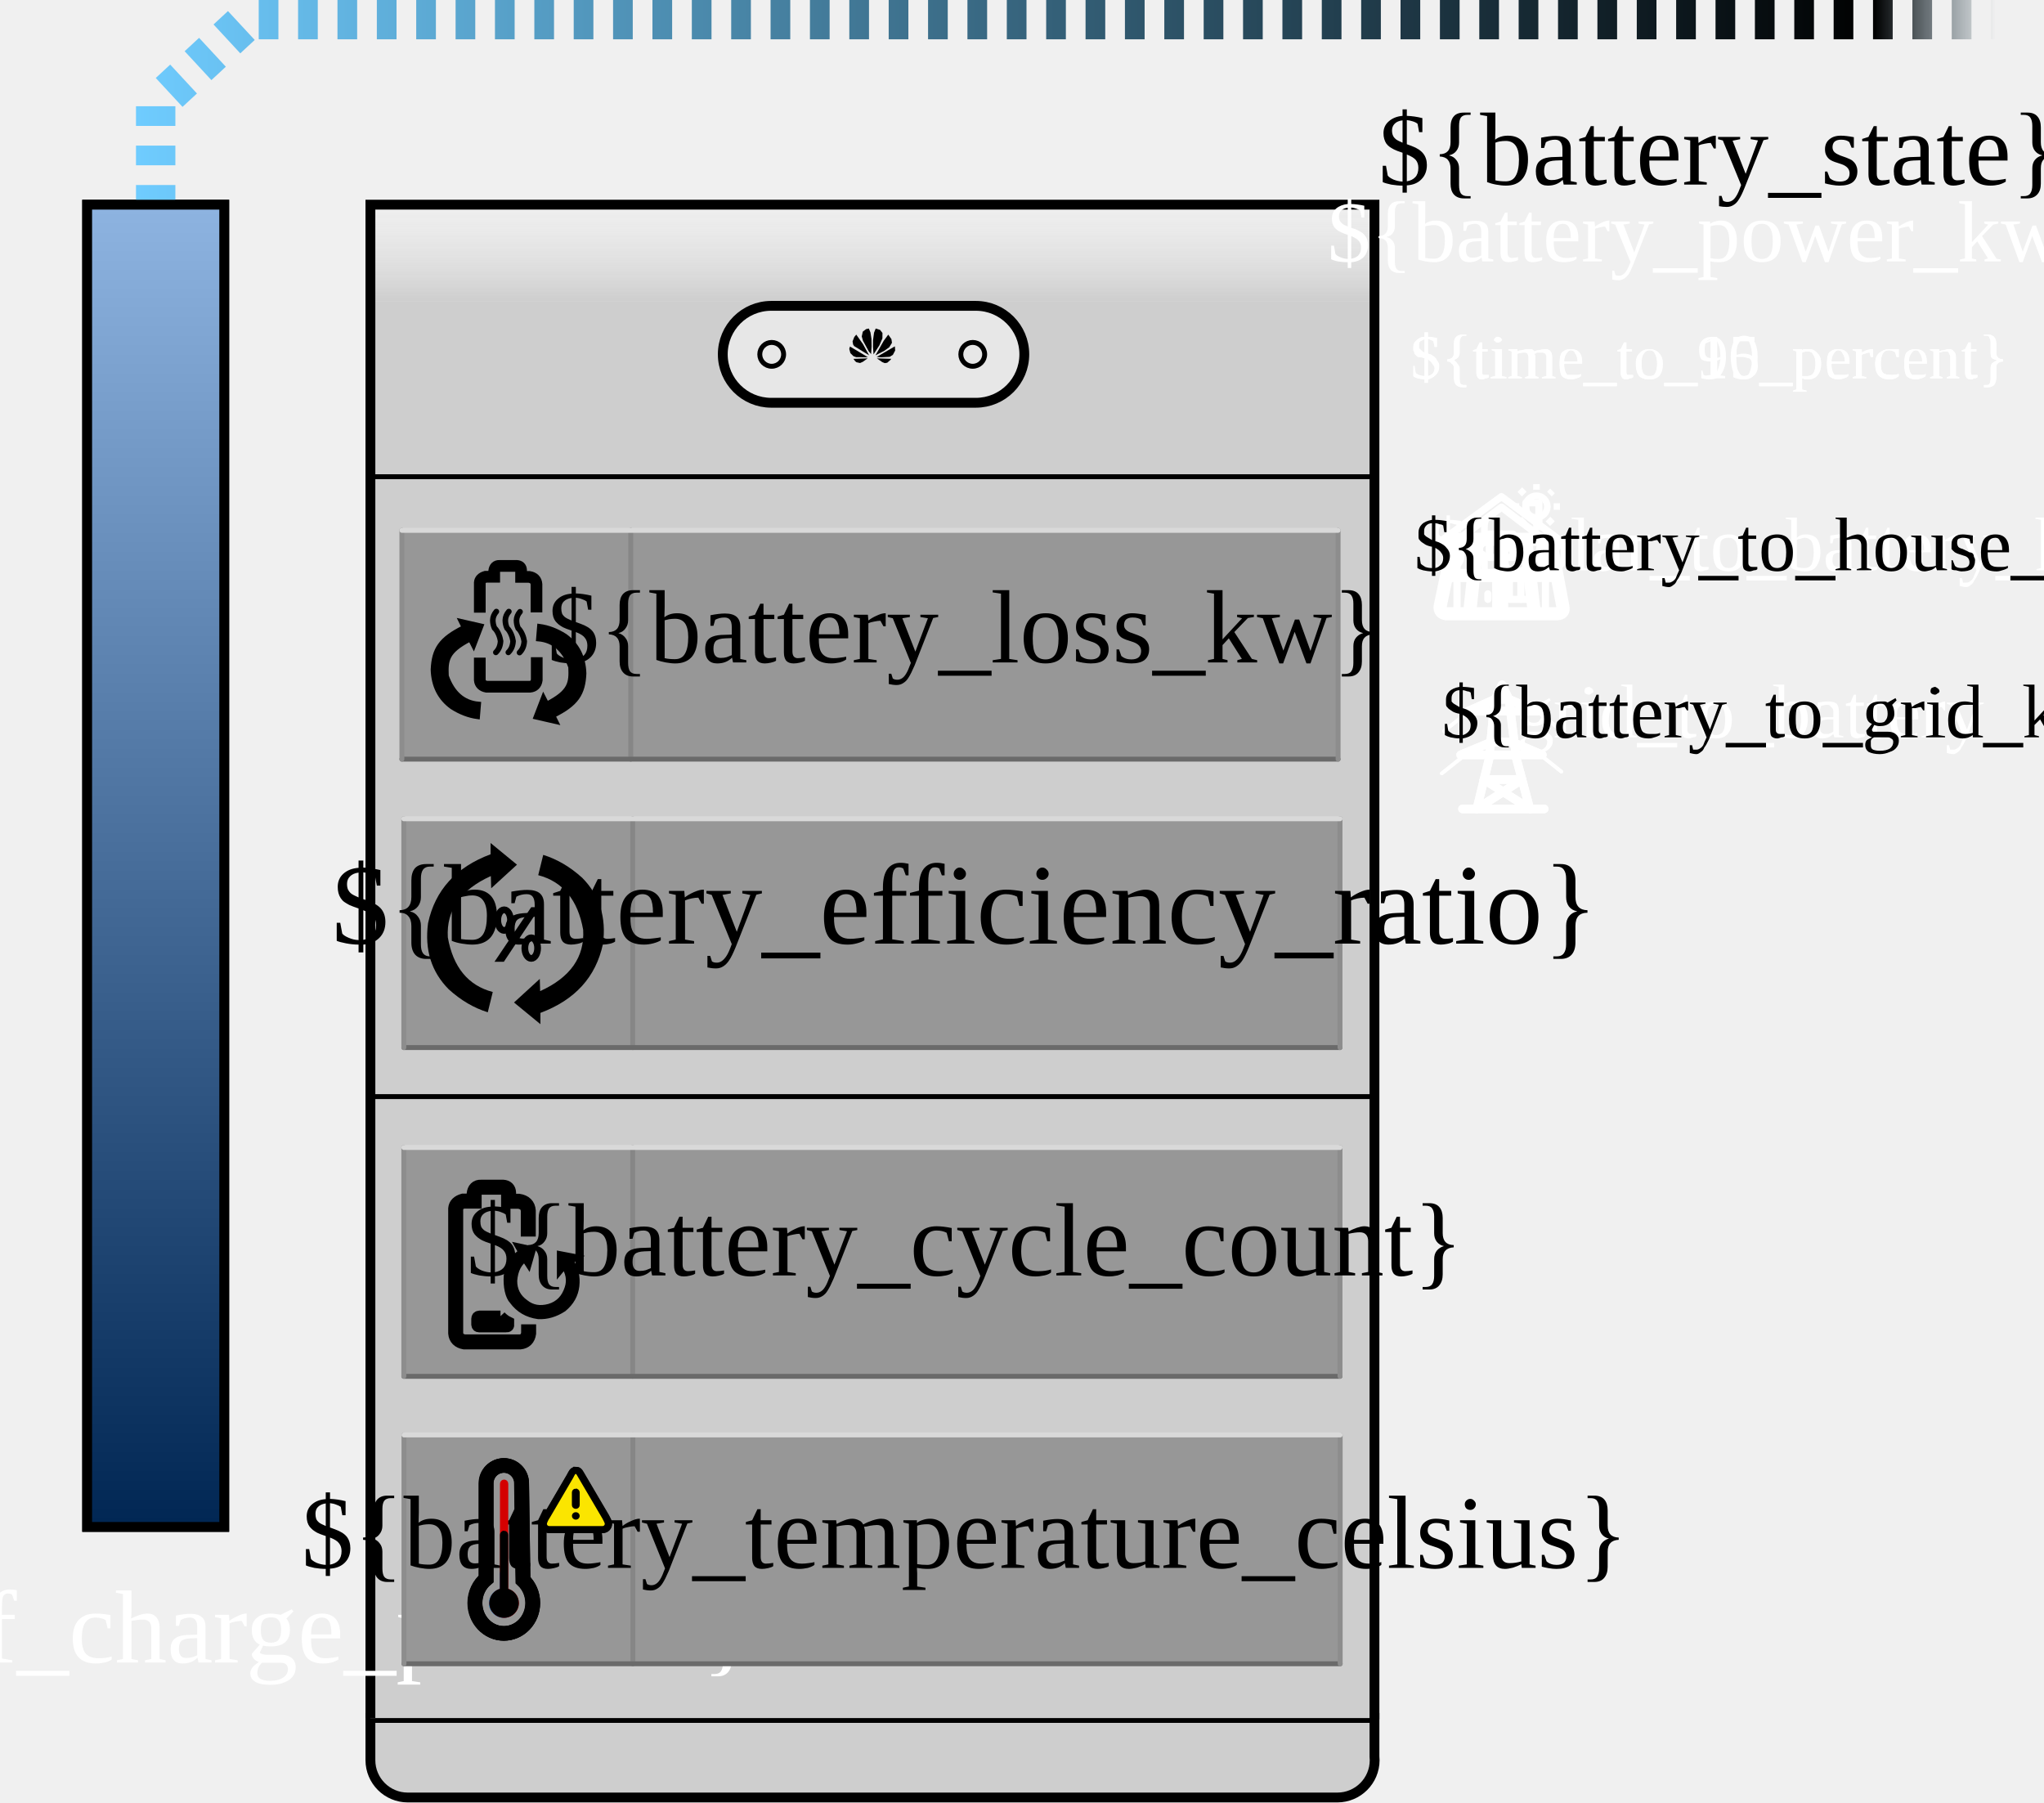
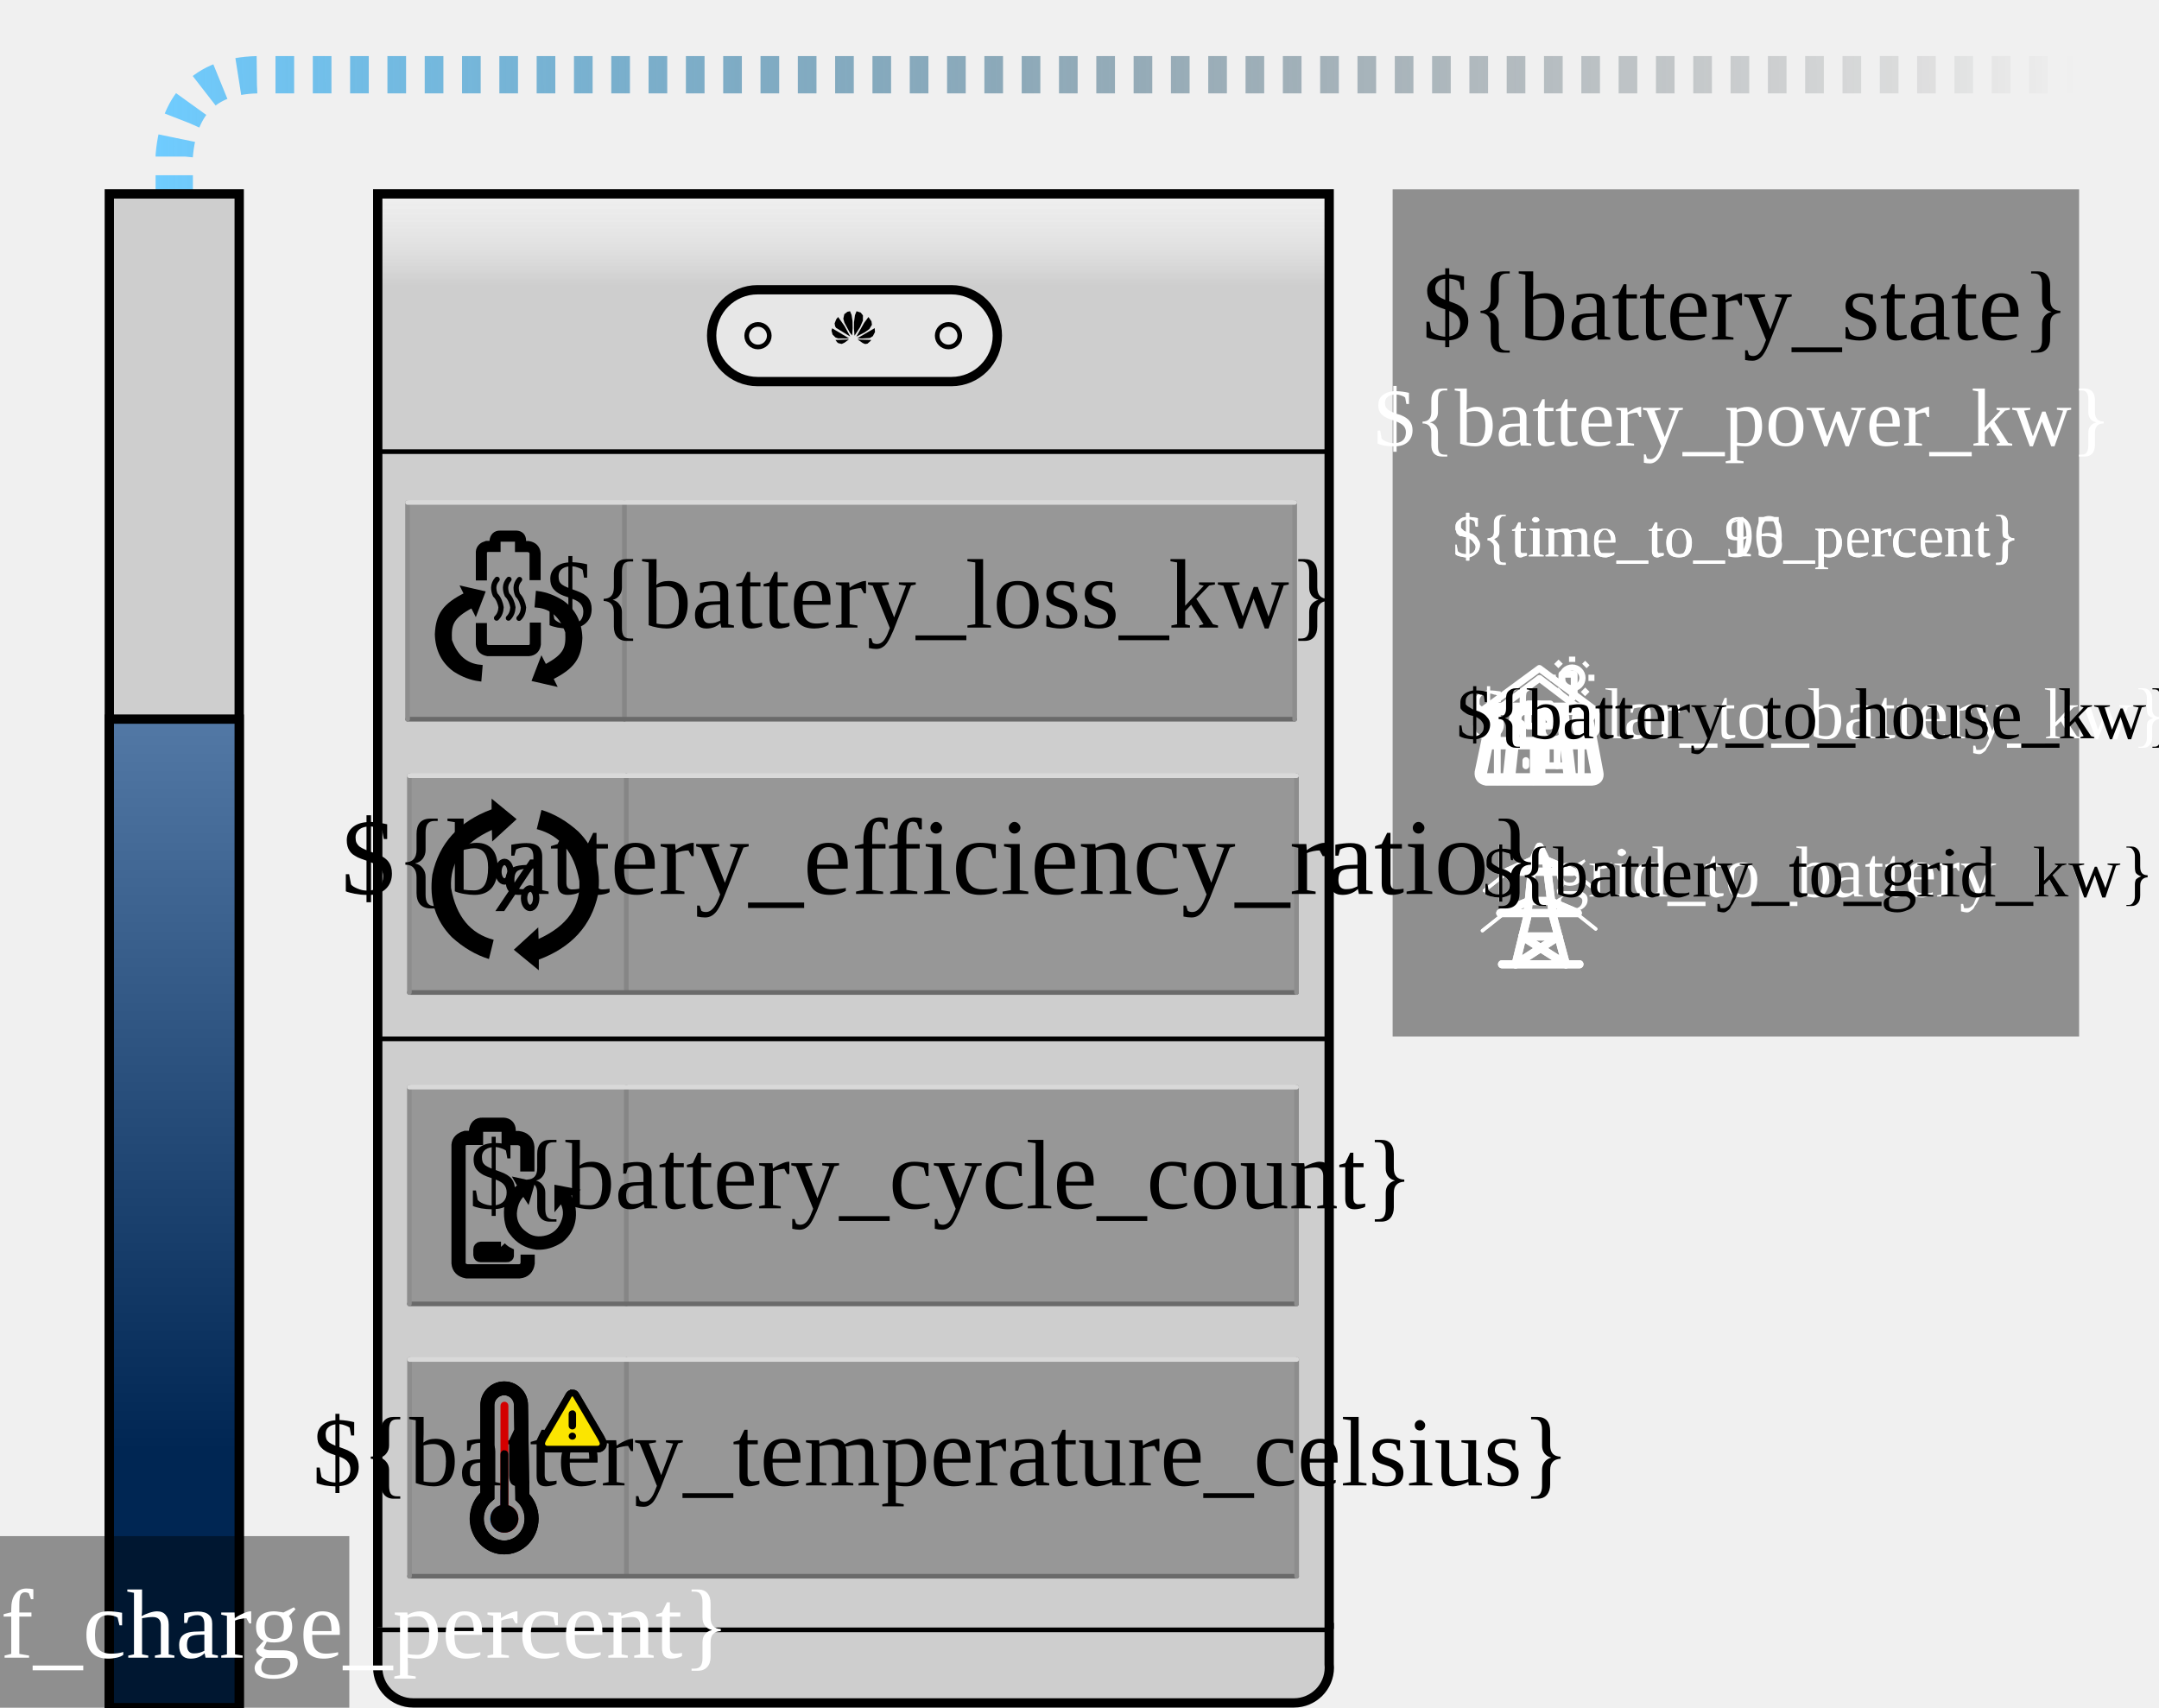
- <svg xmlns="http://www.w3.org/2000/svg" width="78.48" height="69.2" version="1.1" viewBox="0 0 96.656 112.24" xml:space="preserve">
+ <svg xmlns="http://www.w3.org/2000/svg" width="87.48" height="69.2" version="1.1" viewBox="0 0 107.74 112.24" xml:space="preserve">
  <defs>
    <linearGradient id="linearGradient32" x1="94.728" x2="94.728" y1="85.596" y2="84.488" gradientTransform="matrix(6.1178 0 0 6.1178 -436.57 -407.75)" gradientUnits="userSpaceOnUse">
      <stop stop-color="#cecece" offset="0" />
      <stop stop-color="#e7e7e7" stop-opacity="0" offset="1" />
    </linearGradient>
    <linearGradient id="linearGradient34" x1="85.574" x2="85.574" y1="90.628" y2="107.04" gradientTransform="matrix(6.1178 0 0 6.1178 -430.88 -462.32)" gradientUnits="userSpaceOnUse">
      <stop stop-color="#acd2ff" offset="0" />
      <stop stop-color="#002653" offset="1" />
    </linearGradient>
-     <linearGradient id="linearGradient82" x1="90.336" x2="206.13" y1="103.54" y2="103.54" gradientTransform="translate(5.6553)" gradientUnits="userSpaceOnUse">
+     <linearGradient id="linearGradient82" x1="90.336" x2="216.59" y1="103.54" y2="102.81" gradientTransform="translate(5.6553)" gradientUnits="userSpaceOnUse">
      <stop stop-color="#6fccff" offset="0" />
-       <stop offset=".935" />
-       <stop stop-color="#002234" stop-opacity="0" offset="1" />
+       <stop stop-opacity="0" offset="1" />
    </linearGradient>
  </defs>
  <g transform="translate(-102.84 -97.165)">
-     <g id="battery_charging" transform="matrix(4.4677 0 0 4.4677 -270.19 -301.04)" display="block">
+     <path d="m97.217 109.91v-2.525c0.301-3.558 2.212-5.328 5.731-5.31h119.3" fill="none" stroke="url(#linearGradient82)" stroke-dasharray="1.226, 1.226" stroke-linejoin="round" stroke-width="2.452" />
+     <rect x="177.29" y="109.61" width="45.114" height="55.687" fill-opacity=".405" />
+     <g id="battery_charging" transform="matrix(4.4677 0 0 4.4677 -264.31 -288.03)" display="block">
      <text id="time_to_90_percent" x="103.893" y="94.403" fill="#ffffff" font-size=".882px" stroke-linecap="round" stroke-width=".05" text-align="center" text-anchor="middle" xml:space="preserve">${time_to_90_percent}</text>
      <g transform="translate(-1.8769 9.2527)" fill="none" stroke="#fff">
        <g stroke-width=".183">
          <path d="m102.28 87.393h1.196c0.047 4e-3 0.078 0.035 0.093 0.093l0.16 0.849c0.013 0.061-0.014 0.093-0.081 0.096h-1.55c-0.059-0.011-0.086-0.045-0.081-0.1l0.182-0.866c6e-3 -0.041 0.034-0.065 0.081-0.072z" />
          <path d="m102.54 87.393-0.115 1.061" />
          <path d="m102.88 87.393-5e-3 1.038" />
          <path d="m103.21 87.393 0.122 1.038" />
          <path d="m102.11 87.898h1.539" />
        </g>
        <g stroke-width=".092">
          <circle cx="103.36" cy="86.938" r=".152" />
          <path d="m103.36 86.625v0.078" />
          <path d="m103.54 86.763 0.044-0.044" />
          <path d="m103.6 86.937h0.088" />
          <path d="m103.52 87.112 0.063 0.063" />
          <path d="m103.36 87.182v0.088" />
          <path d="m103.19 87.112-0.054 0.054" />
          <path d="m103.12 86.937h-0.085" />
          <path d="m103.19 86.763-0.062-0.062" />
        </g>
      </g>
      <g transform="translate(-3.4186 12.744)" fill="none" stroke="#fff" stroke-linecap="round" stroke-linejoin="round">
        <g stroke-width=".119">
          <path d="m103.87 87.66h1.139" />
          <path d="m104.81 87.66-0.19-0.708-0.102-0.82-0.097-0.202-0.102 0.22-0.079 0.817-0.17 0.694" />
          <path d="m104.7 87.251-0.631 0.409" />
          <path d="m104.81 87.66-0.641-0.409" />
          <path d="m104.7 87.251h-0.531" />
          <path d="m104.54 86.298h-0.234" />
          <path d="m104.52 86.132h-0.191" />
          <path d="m104.27 86.729-0.426 0.178h1.14l-0.417-0.178z" />
          <path d="m104.3 86.298h-0.352l0.374-0.166" />
          <path d="m104.54 86.298h0.369l-0.389-0.166" />
        </g>
        <g stroke-width=".05">
          <path d="m104.91 86.298 0.318 0.253" />
          <path d="m104.93 86.887 0.318 0.253" />
          <path d="m103.93 86.323-0.318 0.253" />
          <path d="m103.9 86.912-0.318 0.253" />
        </g>
      </g>
      <text id="solar_to_battery_kw" x="105.103" y="97.079" fill="#ffffff" font-size="1.058px" stroke-linecap="round" stroke-width=".05" text-align="center" text-anchor="middle" xml:space="preserve">${solar_to_battery_kw}</text>
      <text id="grid_to_battery_kw" x="105.103" y="99.406" fill="#ffffff" font-size="1.058px" stroke-linecap="round" stroke-width=".05" text-align="center" text-anchor="middle" xml:space="preserve">${grid_to_battery_kw}</text>
    </g>
-     <g id="battery_discharging" transform="matrix(4.4677 0 0 4.4677 -317.47 -301.04)" display="block" stroke-linecap="round">
+     <g id="battery_discharging" transform="matrix(4.4677 0 0 4.4677 -311.59 -288.03)" display="block" stroke-linecap="round">
      <text id="time_to_15_percent" x="114.476" y="94.403" fill="#ffffff" font-size=".882px" stroke-width=".05" text-align="center" text-anchor="middle" xml:space="preserve">${time_to_15_percent}</text>
-       <g transform="translate(9.9386 8.7752)" stroke="#fff" stroke-linejoin="round" stroke-width=".1">
-         <path d="m100.86 88.943h1.57" fill="#2c0" />
+       <g transform="translate(10.665 8.7752)" stroke="#fff" stroke-linejoin="round" stroke-width=".1">
+         <path d="m100.13 88.943h1.57" fill="#2c0" />
        <g fill="none">
-           <path d="m101.02 88.943v-1.055l-0.144 0.111-0.066-0.114 0.829-0.609 0.831 0.62-0.066 0.103-0.151-0.111v1.055" />
-           <path d="m101.02 87.888 0.62-0.465 0.612 0.465" />
-           <path d="m101.56 88.943v-0.55h-0.347v0.55" />
-           <rect x="101.47" y="87.798" width=".329" height=".326" />
-           <rect x="101.75" y="88.39" width=".326" height=".318" />
-           <path d="m101.45 88.632v0.076" />
-           <path d="m101.91 88.39v0.318" />
-           <path d="m101.64 87.798v0.326" />
-           <path d="m101.98 87.525v-0.163h0.181v0.298" />
+           <path d="m100.3 88.943v-1.055l-0.144 0.111-0.066-0.114 0.829-0.609 0.831 0.62-0.066 0.103-0.151-0.111v1.055" />
+           <path d="m100.3 87.888 0.62-0.465 0.612 0.465" />
+           <path d="m100.83 88.943v-0.55h-0.347v0.55" />
+           <rect x="100.75" y="87.798" width=".329" height=".326" />
+           <rect x="101.02" y="88.39" width=".326" height=".318" />
+           <path d="m100.72 88.632v0.076" />
+           <path d="m101.18 88.39v0.318" />
+           <path d="m100.91 87.798v0.326" />
+           <path d="m101.25 87.525v-0.163h0.181v0.298" />
        </g>
      </g>
      <g transform="translate(7.1647 12.744)" fill="none" stroke="#fff" stroke-linejoin="round">
        <g stroke-width=".119">
          <path d="m103.87 87.66h1.139" />
          <path d="m104.81 87.66-0.19-0.708-0.102-0.82-0.097-0.202-0.102 0.22-0.079 0.817-0.17 0.694" />
          <path d="m104.7 87.251-0.631 0.409" />
          <path d="m104.81 87.66-0.641-0.409" />
          <path d="m104.7 87.251h-0.531" />
          <path d="m104.54 86.298h-0.234" />
          <path d="m104.52 86.132h-0.191" />
          <path d="m104.27 86.729-0.426 0.178h1.14l-0.417-0.178z" />
          <path d="m104.3 86.298h-0.352l0.374-0.166" />
          <path d="m104.54 86.298h0.369l-0.389-0.166" />
        </g>
        <g stroke-width=".05">
          <path d="m104.91 86.298 0.318 0.253" />
          <path d="m104.93 86.887 0.318 0.253" />
          <path d="m103.93 86.323-0.318 0.253" />
          <path d="m103.9 86.912-0.318 0.253" />
        </g>
      </g>
      <text id="battery_to_house_kw" x="115.687" y="97.079" fill="#000000" font-size="1.058px" stroke-width=".05" text-align="center" text-anchor="middle" xml:space="preserve">${battery_to_house_kw}</text>
      <text id="battery_to_grid_kw" x="115.687" y="99.406" fill="#000000" font-size="1.058px" stroke-width=".05" text-align="center" text-anchor="middle" xml:space="preserve">${battery_to_grid_kw}</text>
    </g>
-     <g>
-       <path d="m110.59 204.14v2.63c5.3e-4 1.283 1.041 2.323 2.324 2.324 0.021 3.1e-4 0.042 3.1e-4 0.063 0h57.829c1.283-5.5e-4 2.323-1.041 2.324-2.324-5.5e-4 -0.075-5e-3 -0.15-0.012-0.225l2.5e-4 -2.406z" fill="#cecece" stroke="#000" stroke-width=".612" />
-       <path d="m110.59 115.91h62.528l-1.3e-4 88.238-62.527 6e-5z" fill="#cecece" />
-       <path d="m173.11 115.91 6e-5 -5.994h-62.528v5.994z" fill="url(#linearGradient32)" />
-     </g>
+     <path d="m110.59 204.14v2.63c5.3e-4 1.283 1.041 2.323 2.324 2.324 0.021 3.1e-4 0.042 3.1e-4 0.063 0h57.829c1.283-5.5e-4 2.323-1.041 2.324-2.324-5.5e-4 -0.075-5e-3 -0.15-0.012-0.225l2.5e-4 -2.406z" fill="#cecece" stroke="#000" stroke-width=".612" />
+     <path d="m173.11 204.14-5.2e-4 -94.231h-62.528l5.8e-4 94.231z" fill="url(#linearGradient32)" />
    <path d="m110.59 204.14 1e-5 -94.231h62.528v94.324" fill="none" stroke="#000" stroke-width=".612" />
    <path d="m135.55 116.21a3.018 3.018 0 0 0-3.016 3.016 3.018 3.018 0 0 0 3.016 3.019 3.018 3.018 0 0 0 6e-3 0h12.74a3.018 3.018 0 0 0 3.016-3.019 3.018 3.018 0 0 0-3.016-3.016z" fill="#e7e7e7" stroke="#000" stroke-width=".612" />
    <g fill="none" stroke="#000">
      <circle cx="148.1" cy="119.23" r=".742" stroke-width=".306" />
      <circle cx="135.58" cy="119.23" r=".742" stroke-width=".306" />
      <path d="m173.11 126.85h-62.528" stroke-width=".306" />
      <path d="m173.11 165.45h-62.528" stroke-width=".306" />
    </g>
    <g transform="matrix(.54572 0 0 .54572 81.359 74.891)">
      <path d="m110.31 81.704-1.625 0.06 0.197 0.264 0.148 0.12 0.413 0.091 0.324-0.146z" />
      <path d="m111.36 81.708 0.608 0.422 0.292 0.12 0.283-0.045 0.377-0.332 0.07-0.113z" />
      <path d="m111.33 81.55 2.084-1.215 0.033 0.476-0.261 0.493-0.365 0.226-0.963 0.052z" />
      <path d="m111.2 81.362 1.037-0.536 0.537-0.388 0.307-0.506-0.059-0.419-0.362-0.515-0.519 0.704z" />
      <path d="m110.98 81.25 0.666-1.028 0.345-0.794 6e-3 -0.622-0.273-0.346-0.498-0.16-0.19 0.478-0.116 0.857-5e-3 0.758z" />
      <path d="m110.7 81.217 0.057-0.893-0.018-0.85-0.111-0.727-0.188-0.446-0.312 0.068-0.375 0.287-0.119 0.55 0.137 0.484 0.661 1.212z" />
      <path d="m110.47 81.355-0.69-1.267-0.772-1.091-0.226 0.272-0.197 0.497 0.063 0.359 0.116 0.182z" />
      <path d="m110.34 81.579-2.049-1.224-0.081 0.275 0.128 0.482 0.349 0.345 0.307 0.111z" />
    </g>
-     <rect id="battery_gauge_bg" x="92.95" y="109.91" width="8.536" height="82.335" stroke="#000" stroke-width=".612" />
-     <path d="m97.217 109.91v-6.213l5.731-5.31h108.84" fill="none" stroke="url(#linearGradient82)" stroke-dasharray="1.226, 1.226" stroke-linejoin="round" stroke-width="2.452" />
-     <rect id="battery_gauge" x="92.95" y="109.91" width="8.536" height="82.335" fill="url(#linearGradient34)" stroke="#000" stroke-width=".612" />
-     <text id="state_of_charge_percent" x="98.033" y="200.686" fill="#ffffff" font-size="6.475px" stroke-width=".169" text-align="center" text-anchor="middle" xml:space="preserve">${state_of_charge_percent}</text>
+     <rect id="battery_gauge_bg" x="92.95" y="109.91" width="8.536" height="99.491" fill="#cecece" stroke="#000" stroke-width=".612" />
+     <rect id="battery_gauge" x="92.95" y="144.43" width="8.536" height="64.974" fill="url(#linearGradient34)" stroke="#000" stroke-width=".612" />
    <g transform="matrix(6.1178 0 0 6.1178 -501.18 -388.83)">
      <rect x="100.34" y="94.045" width="9.53" height="2.329" fill="#979797" />
      <g fill="none" stroke-linecap="round" stroke-width=".05">
        <path d="m102.67 94.045v2.329" stroke="#868686" />
        <path d="m100.34 96.374h9.53" stroke="#6a6a6a" />
        <path d="m100.34 94.045v2.329" stroke="#8d8d8d" />
        <path d="m109.87 94.045v2.329" stroke="#8d8d8d" />
        <path d="m100.34 94.045h9.53" stroke="#d9d9d9" />
      </g>
    </g>
    <g id="battery_temperature_low" transform="matrix(5.0722 0 0 5.0722 -473.9 -257.64)">
      <path d="m116.87 87.942c-0.121 1.6e-5 -0.219 0.098-0.219 0.219v1.174c-0.086 0.071-0.137 0.18-0.137 0.295 0 0.206 0.159 0.374 0.355 0.374 0.196 3.3e-5 0.355-0.167 0.355-0.374 0-0.107-0.044-0.209-0.12-0.28l-0.017-1.189c-1e-5 -0.121-0.098-0.219-0.219-0.219z" fill="none" stroke="#000" stroke-width=".178" />
      <g>
        <path d="m116.87 89.238c-0.019-4.7e-5 -0.034 0.015-0.034 0.034v0.199c-0.076 0.016-0.13 0.083-0.13 0.161-3e-5 0.091 0.073 0.164 0.164 0.164 0.091 2.9e-5 0.164-0.074 0.164-0.164 4e-5 -0.078-0.054-0.145-0.13-0.161v-0.199c3e-5 -0.019-0.015-0.034-0.034-0.034z" fill="#0088d4" stroke="#0088d4" stroke-width=".034" />
        <g stroke="#000">
          <path d="m117.76 88.002c-0.04-1.5e-5 -0.047 0.027-0.071 0.071l-0.281 0.48c-0.024 0.035-0.046 0.079-0.046 0.104-2e-5 0.039 0.032 0.071 0.071 0.071h3.3e-4 0.655c0.04-8.2e-5 0.071-0.032 0.071-0.071 1e-5 -0.025-0.018-0.053-0.033-0.083l-0.295-0.502c-0.023-0.036-0.032-0.071-0.071-0.071z" fill="#fbe500" stroke-width=".087" />
          <ellipse cx="117.76" cy="88.56" rx=".031" ry=".029" stroke-width=".034" />
          <path d="m117.76 88.243a0.031 0.029 0 0 0-0.031 0.029 0.031 0.029 0 0 1 0 1.74e-4v0.156a0.031 0.029 0 0 1 0 1.73e-4 0.031 0.029 0 0 0 0.031 0.029 0.031 0.029 0 0 0 0.031-0.029v-0.156a0.031 0.029 0 0 0-0.031-0.029z" stroke-width=".034" />
        </g>
      </g>
    </g>
    <g transform="matrix(6.1178 0 0 6.1178 -501.19 -427.2)">
      <rect x="100.34" y="94.045" width="9.53" height="2.329" fill="#979797" />
      <g fill="none" stroke-linecap="round" stroke-width=".05">
        <path d="m102.67 94.045v2.329" stroke="#868686" />
        <path d="m100.34 96.374h9.53" stroke="#6a6a6a" />
        <path d="m100.34 94.045v2.329" stroke="#8d8d8d" />
        <path d="m109.87 94.045v2.329" stroke="#8d8d8d" />
        <path d="m100.34 94.045h9.53" stroke="#d9d9d9" />
      </g>
    </g>
    <g id="battery_round_trip_efficiency" transform="matrix(5.445 0 0 5.445 -463.97 -308.18)">
      <path d="m106.92 85.788c-0.282-0.074-0.453-0.283-0.514-0.625-0.018-0.31 0.146-0.544 0.492-0.701l4e-3 0.14 0.295-0.27-0.302-0.248v0.129c-0.396 0.148-0.634 0.41-0.715 0.787-0.041 0.305 0.038 0.558 0.237 0.758 0.139 0.126 0.288 0.213 0.446 0.262z" />
      <path d="m107.44 84.452c0.282 0.074 0.453 0.283 0.514 0.625 0.018 0.31-0.146 0.544-0.492 0.701l-4e-3 -0.14-0.295 0.27 0.302 0.248v-0.129c0.396-0.148 0.634-0.41 0.715-0.787 0.041-0.305-0.038-0.558-0.237-0.758-0.139-0.126-0.288-0.213-0.446-0.262z" />
      <ellipse cx="107.36" cy="85.286" rx=".073" ry=".118" fill="none" stroke="#000" stroke-width=".077" />
      <ellipse cx="107.05" cy="84.966" rx=".073" ry=".118" fill="none" stroke="#000" stroke-width=".077" />
      <path d="m107.36 84.818-0.42 0.624h0.107l0.414-0.624z" />
    </g>
    <g transform="matrix(6.1178 0 0 6.1178 -501.19 -406.73)">
      <rect x="100.34" y="94.045" width="9.53" height="2.329" fill="#979797" />
      <g fill="none" stroke-linecap="round" stroke-width=".05">
        <path d="m102.67 94.045v2.329" stroke="#868686" />
        <path d="m100.34 96.374h9.53" stroke="#6a6a6a" />
        <path d="m100.34 94.045v2.329" stroke="#8d8d8d" />
        <path d="m109.87 94.045v2.329" stroke="#8d8d8d" />
        <path d="m100.34 94.045h9.53" stroke="#d9d9d9" />
      </g>
    </g>
    <g id="battery_cycles" transform="matrix(5.2442 0 0 5.2442 -418.42 -295.81)" stroke="#000">
      <path d="m102.66 89.757 0.124 0.027-0.037 0.129-0.035-0.054c-0.087 0.057-0.136 0.151-0.146 0.282-9.7e-4 0.116 0.046 0.208 0.14 0.275 0.084 0.067 0.183 0.084 0.299 0.052 0.113-0.034 0.189-0.112 0.228-0.233 0.033-0.099 0.015-0.198-0.054-0.297l-0.037 0.045v-0.136l0.136 0.026-0.049 0.03c0.067 0.104 0.087 0.191 0.075 0.301-0.012 0.1-0.059 0.186-0.146 0.258-0.094 0.061-0.19 0.089-0.288 0.084-0.125-0.017-0.223-0.074-0.295-0.172-0.046-0.047-0.073-0.161-0.064-0.289 0.013-0.087 0.041-0.13 0.077-0.182 0.021-0.034 0.055-0.065 0.101-0.095z" stroke-width=".105" />
      <path d="m102.75 89.618v-0.307c-5e-3 -0.064-0.043-0.101-0.112-0.112h-0.122v-0.102c-2e-3 -0.04-0.023-0.062-0.065-0.065h-0.264c-0.047-0.002-0.074 0.025-0.08 0.08v0.085h-0.131c-0.054 0.016-0.084 0.045-0.088 0.088v1.482c5e-3 0.056 0.039 0.09 0.102 0.102h0.662c0.059-0.006 0.093-0.04 0.102-0.102v-0.107" fill="none" stroke-width=".178" />
      <path d="m102.42 90.564h-0.25c-0.02 0.002-0.03 0.012-0.03 0.03v0.069c2e-3 0.017 0.01 0.025 0.025 0.025h0.321c0.023 0.002 0.033-0.007 0.029-0.029v-0.023c-0.035-0.017-0.067-0.041-0.096-0.072z" fill="none" stroke-width=".134" />
    </g>
    <g transform="matrix(6.1178 0 0 6.1178 -501.31 -445.16)">
      <rect x="100.34" y="94.045" width="9.53" height="2.329" fill="#979797" />
      <g fill="none" stroke-linecap="round" stroke-width=".05">
        <path d="m102.67 94.045v2.329" stroke="#868686" />
        <path d="m100.34 96.374h9.53" stroke="#6a6a6a" />
        <path d="m100.34 94.045v2.329" stroke="#8d8d8d" />
        <path d="m109.87 94.045v2.329" stroke="#8d8d8d" />
        <path d="m100.34 94.045h9.53" stroke="#d9d9d9" />
      </g>
    </g>
    <g id="battery_loss_power" transform="matrix(4.0947 0 0 4.0947 -301.15 -210.31)" stroke="#000">
      <g>
        <path d="m103.08 84.404v-0.428c-5e-3 -0.064-0.043-0.101-0.112-0.112h-0.122v-0.102c-2e-3 -0.04-0.023-0.062-0.065-0.065h-0.264c-0.047-0.002-0.074 0.025-0.08 0.08v0.085h-0.131c-0.054 0.016-0.084 0.045-0.088 0.088v0.458m0 0.684v0.34c5e-3 0.056 0.039 0.09 0.102 0.102h0.662c0.059-0.006 0.093-0.04 0.102-0.102v-0.347" fill="none" stroke-width=".178" />
        <path d="m102.2 85.798c-0.233-0.021-0.396-0.163-0.49-0.427-0.01-0.243 0-0.375 0.363-0.562l0.051 0.1 0.115-0.299-0.306-0.07 0.046 0.093c-0.357 0.176-0.458 0.332-0.472 0.641 8e-3 0.247 0.105 0.437 0.289 0.569 0.127 0.081 0.256 0.13 0.388 0.148z" stroke-width=".072" />
        <path d="m103.11 84.808c0.233 0.021 0.396 0.163 0.49 0.427 0.01 0.243 0 0.375-0.363 0.562l-0.051-0.1-0.115 0.299 0.306 0.07-0.046-0.093c0.357-0.176 0.458-0.332 0.472-0.641-8e-3 -0.247-0.105-0.437-0.289-0.569-0.127-0.081-0.256-0.13-0.388-0.148z" stroke-width=".072" />
      </g>
      <g fill="none" stroke-linecap="round" stroke-width=".085">
        <path d="m102.83 84.394c-0.034 0.039-0.052 0.083-0.054 0.129-1e-5 0.043 8e-3 0.083 0.025 0.121 0.053 0.049 0.085 0.14 0.093 0.199-4e-3 0.072-0.028 0.129-0.072 0.172" />
        <path d="m102.66 84.391c-0.034 0.039-0.052 0.083-0.054 0.129-1e-5 0.043 8e-3 0.083 0.025 0.121 0.053 0.049 0.085 0.14 0.093 0.199-4e-3 0.072-0.028 0.129-0.072 0.172" />
        <path d="m102.47 84.391c-0.034 0.039-0.052 0.083-0.054 0.129-1e-5 0.043 8e-3 0.083 0.025 0.121 0.053 0.049 0.085 0.14 0.093 0.199-4e-3 0.072-0.028 0.129-0.072 0.172" />
      </g>
    </g>
    <g fill="#000000" stroke-linecap="round" stroke-width=".307" text-anchor="middle">
      <text id="battery_temperature_celsius" x="147.603" y="194.797" font-size="6.488px" text-align="center" xml:space="preserve">${battery_temperature_celsius}</text>
      <text id="battery_efficiency_ratio" x="147.603" y="155.922" font-size="7.137px" text-align="center" xml:space="preserve">${battery_efficiency_ratio}</text>
      <text id="battery_loss_kw" x="147.603" y="138.416" font-size="6.488px" text-align="center" xml:space="preserve">${battery_loss_kw}</text>
      <text id="battery_cycle_count" x="147.603" y="176.585" font-size="6.488px" text-align="center" xml:space="preserve">${battery_cycle_count}</text>
-       <text id="battery_state" x="194.616" y="106.475" font-size="6.475px" text-align="center" xml:space="preserve" text-anchor="middle" dominant-baseline="central">${battery_state}</text>
-     </g>
-     <text id="battery_power_kw" x="194.407" y="113.448" fill="#ffffff" font-size="5.407px" stroke-linecap="round" stroke-width=".307" text-align="center" text-anchor="middle" xml:space="preserve">${battery_power_kw}</text>
+       <text id="battery_state" x="200.495" y="119.483" font-size="6.475px" text-align="center" xml:space="preserve">${battery_state}</text>
+     </g>
+     <text id="battery_power_kw" x="200.287" y="126.456" fill="#ffffff" font-size="5.407px" stroke-linecap="round" stroke-width=".307" text-align="center" text-anchor="middle" xml:space="preserve">${battery_power_kw}</text>
    <g id="battery_temperature_high" transform="matrix(5.0722 0 0 5.0722 -399.31 -279.11)">
      <g stroke="#000">
        <path d="m103.05 92.236c-0.04-1.5e-5 -0.047 0.027-0.071 0.071l-0.281 0.48c-0.024 0.035-0.046 0.079-0.046 0.104-2e-5 0.039 0.032 0.071 0.071 0.071h3.3e-4 0.655c0.04-8.2e-5 0.071-0.032 0.071-0.071 1e-5 -0.025-0.018-0.053-0.033-0.083l-0.295-0.502c-0.023-0.036-0.032-0.071-0.071-0.071z" fill="#fbe500" stroke-width=".087" />
        <ellipse cx="103.05" cy="92.794" rx=".031" ry=".029" stroke-width=".034" />
        <path d="m103.05 92.476a0.031 0.029 0 0 0-0.031 0.029 0.031 0.029 0 0 1 0 1.74e-4v0.156a0.031 0.029 0 0 1 0 1.73e-4 0.031 0.029 0 0 0 0.031 0.029 0.031 0.029 0 0 0 0.031-0.029v-0.156a0.031 0.029 0 0 0-0.031-0.029z" stroke-width=".034" />
      </g>
      <path d="m102.17 92.175c-0.121 1.6e-5 -0.219 0.098-0.219 0.219v1.174c-0.086 0.071-0.137 0.18-0.137 0.295 0 0.206 0.159 0.374 0.355 0.374 0.196 3.3e-5 0.355-0.167 0.355-0.374 0-0.107-0.044-0.209-0.12-0.28l-0.017-1.189c-1e-5 -0.121-0.098-0.219-0.219-0.219z" fill="none" stroke="#000" stroke-width=".178" />
      <path d="m102.17 92.365c-0.019-4.7e-5 -0.034 0.015-0.034 0.034v1.304c-0.076 0.016-0.13 0.083-0.13 0.161-3e-5 0.091 0.073 0.164 0.164 0.164 0.091 2.9e-5 0.164-0.074 0.164-0.164 4e-5 -0.078-0.054-0.145-0.13-0.161v-1.304c3e-5 -0.019-0.015-0.034-0.034-0.034z" fill="#d40000" stroke="#d40000" stroke-width=".034" />
    </g>
    <g id="battery_temperature_nominal" transform="matrix(5.0722 0 0 5.0722 -423.66 -258.82)" stroke="#000">
      <path d="m106.97 88.173c-0.121 1.6e-5 -0.219 0.098-0.219 0.219v1.174c-0.086 0.071-0.137 0.18-0.137 0.295 0 0.206 0.159 0.374 0.355 0.374 0.196 3.3e-5 0.355-0.167 0.355-0.374 0-0.107-0.044-0.209-0.12-0.28l-0.017-1.189c-1e-5 -0.121-0.098-0.219-0.219-0.219z" fill="none" stroke-width=".178" />
      <path d="m106.97 88.993a0.034 0.034 0 0 0-0.034 0.034 0.034 0.034 0 0 1 0 1.75e-4v0.675a0.164 0.164 0 0 0-0.13 0.161 0.164 0.164 0 0 0 0.164 0.164 0.164 0.164 0 0 0 0.164-0.164 0.164 0.164 0 0 0-0.13-0.161v-0.675a0.034 0.034 0 0 0 0-3.38e-4 0.034 0.034 0 0 0-0.034-0.034z" stroke-width=".034" />
    </g>
+     <rect x="85.712" y="198.13" width="23.01" height="11.277" fill-opacity=".405" />
+     <text id="state_of_charge_percent" x="97.421" y="206.123" fill="#ffffff" font-size="6.475px" stroke-width=".169" text-align="center" text-anchor="middle" xml:space="preserve">${state_of_charge_percent}</text>
  </g>
</svg>
